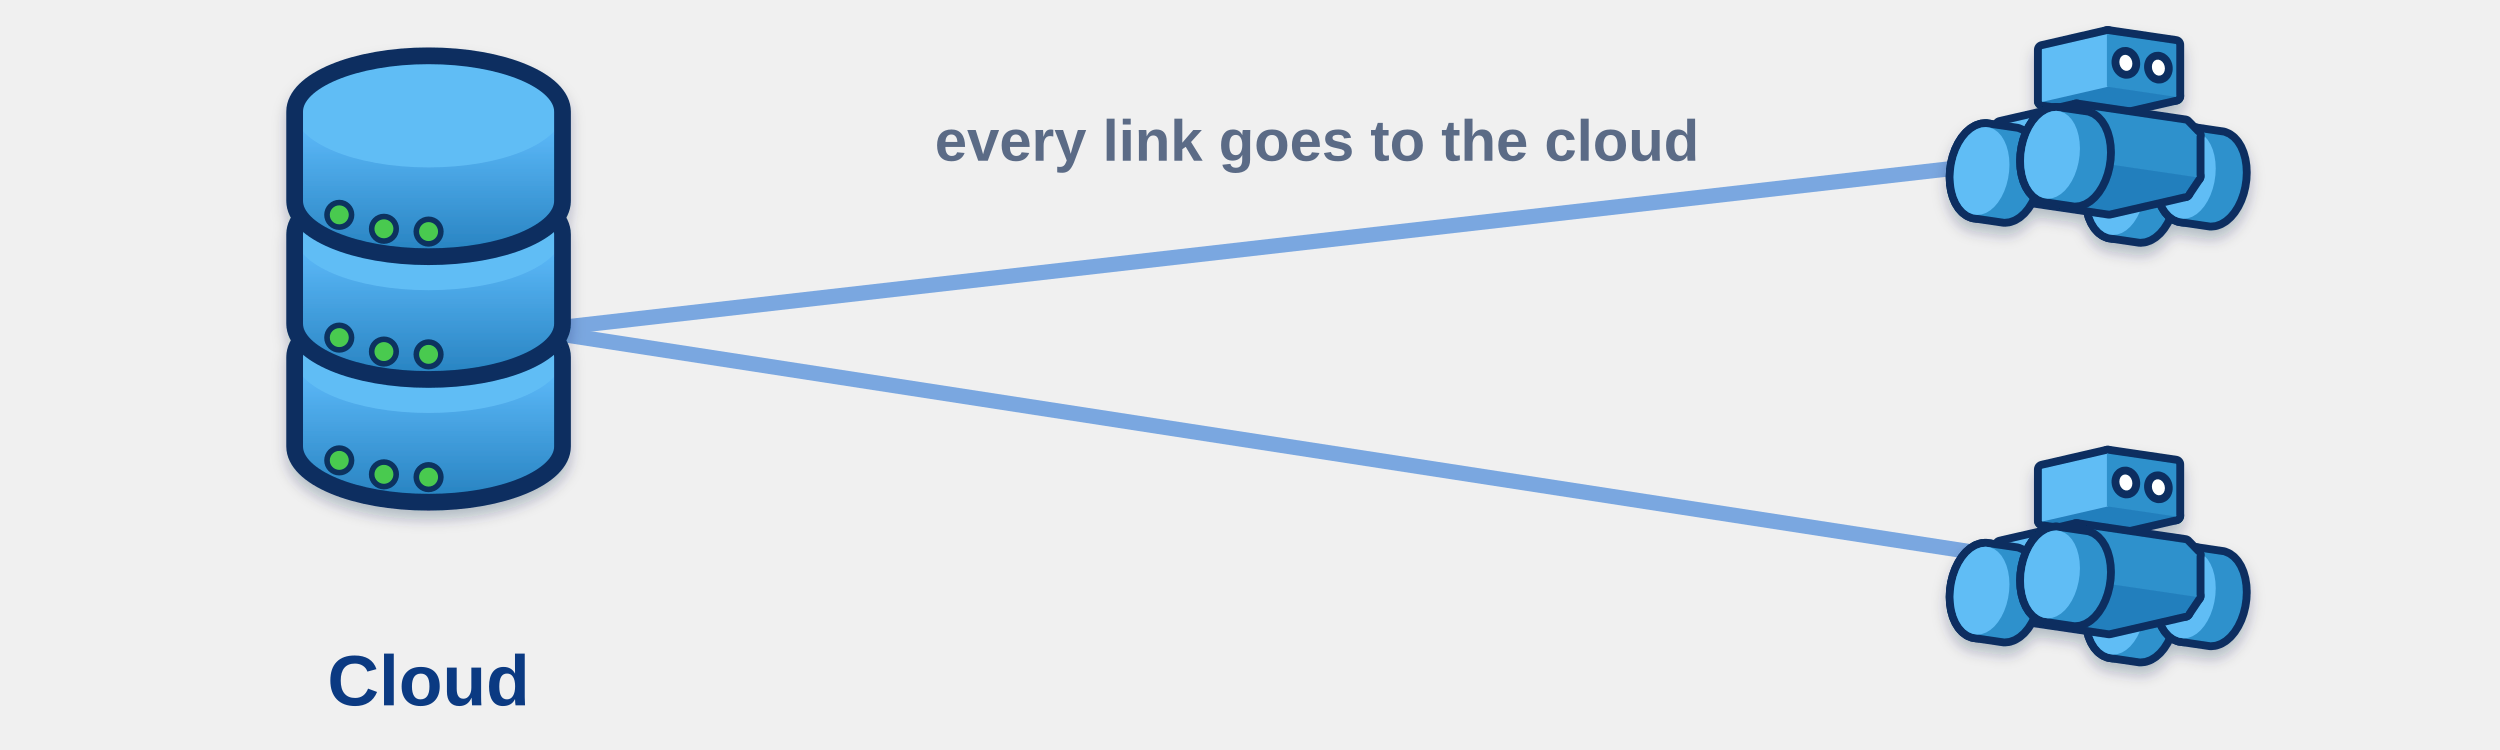
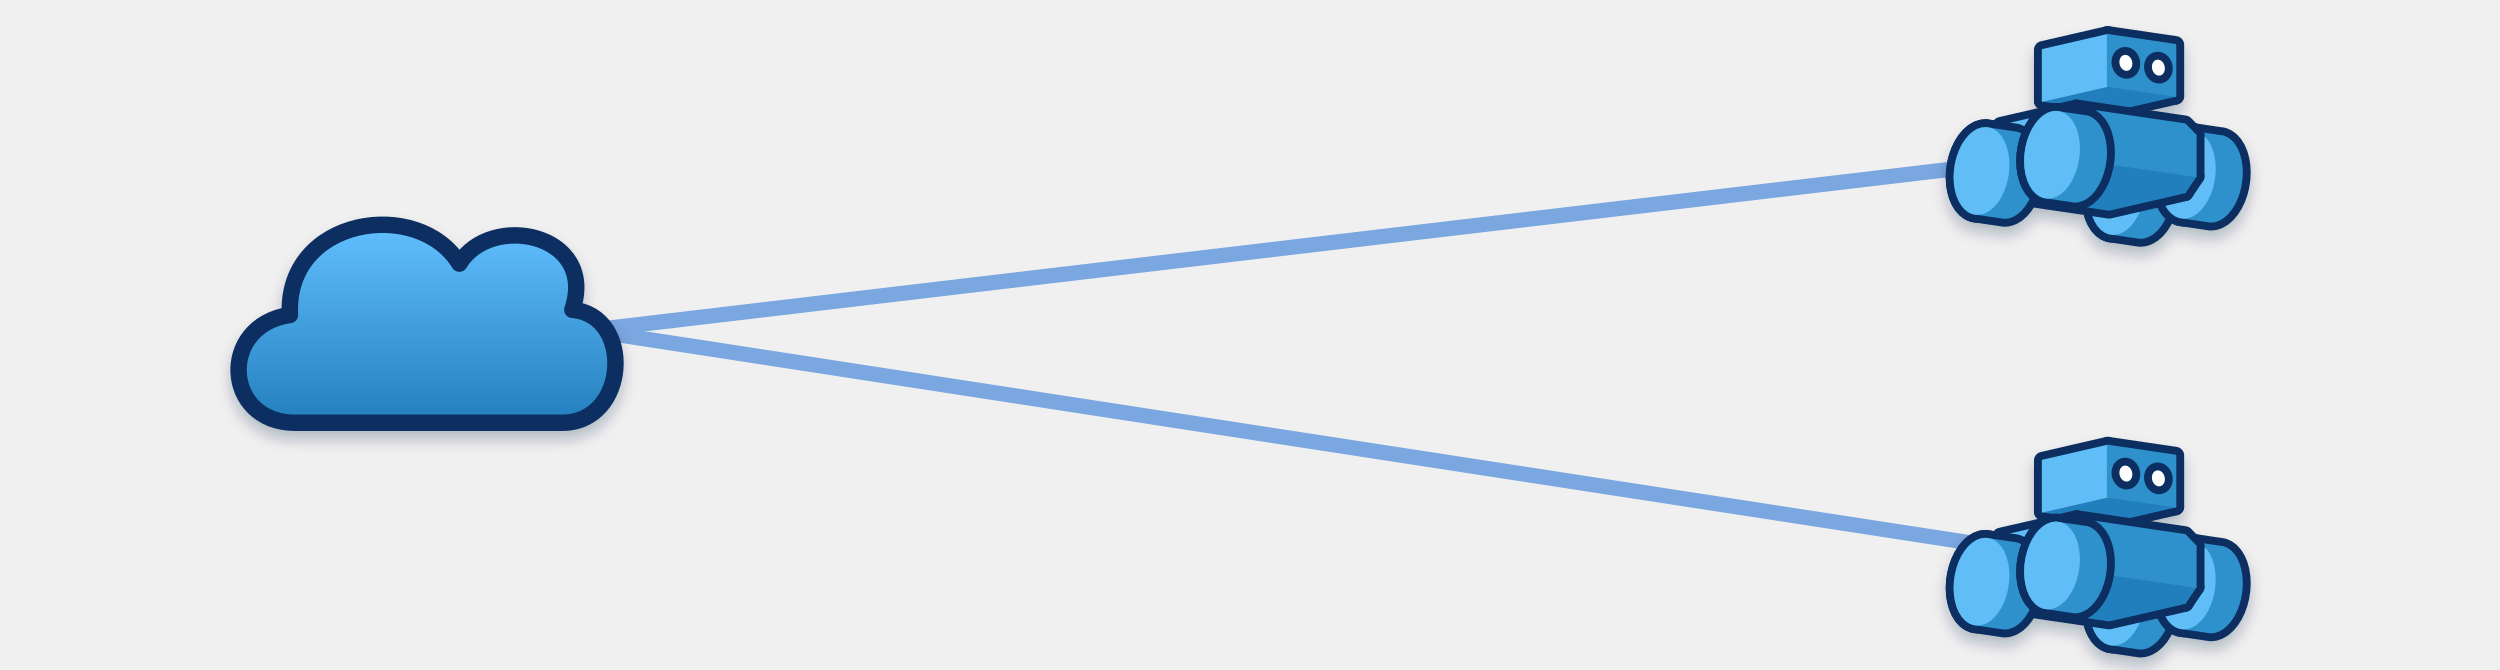
- <svg xmlns="http://www.w3.org/2000/svg" viewBox="0 22 560 168" role="img" aria-label="Pure cloud: two robots each connect over a long link to the cloud server">
+ <svg xmlns="http://www.w3.org/2000/svg" viewBox="0 26 560 150" role="img" aria-label="Pure cloud: two robots each connect over a long link straight to the cloud">
  <defs>
    <linearGradient id="node-fill" x1="0" x2="0" y1="0" y2="1">
      <stop offset="0" stop-color="#62bfff" />
      <stop offset="1" stop-color="#247fbd" />
    </linearGradient>
    <filter id="softShadow" x="-25%" y="-25%" width="150%" height="150%">
      <feDropShadow dx="0" dy="2" stdDeviation="1.5" flood-color="#0b2547" flood-opacity=".25" />
    </filter>
    <g id="computer">
      <path d="M-24,-8 v16 c0,6 11,11 24,11s24,-5 24,-11V-8" fill="url(#node-fill)" />
      <ellipse cx="0" cy="-8" rx="24" ry="10" fill="#61bdf5" />
      <path d="M -24,-8 A 24 10 0 0 1 24,-8 V 8 A 24 10 0 0 1 -24,8 Z" fill="none" stroke="#072f61" stroke-width="3" stroke-linejoin="round" />
      <circle cx="-16" cy="10.5" r="2.2" fill="#49ca50" stroke="#07315f" stroke-width="1" />
      <circle cx="-8" cy="13" r="2.2" fill="#49ca50" stroke="#07315f" stroke-width="1" />
      <circle cx="0" cy="13.5" r="2.2" fill="#49ca50" stroke="#07315f" stroke-width="1" />
    </g>
    <g id="node">
      <use href="#computer" />
      <g transform="translate(0, -8) scale(1, 0.42)">
        <polygon points="-16,-2.5 -7,-2.5 -7,-5.5 -2,0 -7,5.5 -7,2.5 -16,2.5" transform="rotate(45)" fill="#072f61" />
        <polygon points="-16,-2.5 -7,-2.5 -7,-5.5 -2,0 -7,5.5 -7,2.5 -16,2.5" transform="rotate(225)" fill="#072f61" />
        <polygon points="2,-2.5 11,-2.5 11,-5.5 16,0 11,5.5 11,2.5 2,2.5" transform="rotate(-45)" fill="#072f61" />
        <polygon points="2,-2.5 11,-2.5 11,-5.5 16,0 11,5.5 11,2.5 2,2.5" transform="rotate(135)" fill="#072f61" />
      </g>
    </g>
-     <g id="storage">
-       <use href="#computer" y="0" />
-       <use href="#computer" y="-22" />
-       <use href="#computer" y="-44" />
+     <g id="cloud">
+       <path d="M-26,18 C-40,18 -41,-1 -27,-3 C-28,-22 -2,-26 6,-13 C12,-23 33,-19 28,-4 C40,-3 39,18 26,18 Z" fill="url(#node-fill)" stroke="#072f61" stroke-width="3.2" stroke-linejoin="round" />
    </g>
    <g id="robot" transform="translate(0, 1) scale(0.18) translate(-400, -300)">
      <g id="wheel_bl">
        <g stroke="#072f61" stroke-width="16" stroke-linejoin="round" fill="none">
          <polygon points="392.63,336.34 392.94,330.12 393.85,323.91 395.35,317.87 397.40,312.13 399.95,306.86 402.93,302.16 406.27,298.17 409.89,294.98 413.71,292.66 417.62,291.27 421.53,290.86 446.51,294.54 450.33,295.10 453.95,296.63 457.29,299.08 460.27,302.40 462.82,306.51 464.87,311.30 466.37,316.65 467.28,322.44 467.59,328.52 467.28,334.74 466.37,340.95 464.87,346.99 462.82,352.73 460.27,358.00 457.29,362.70 453.95,366.69 450.33,369.88 446.51,372.20 442.60,373.59 438.70,374.00 413.71,370.32 409.89,369.76 406.27,368.23 402.93,365.78 399.95,362.46 397.40,358.35 395.35,353.56 393.85,348.21 392.94,342.42" />
          <polygon points="442.60,324.84 442.30,318.76 441.38,312.97 439.88,307.61 437.83,302.82 435.29,298.72 432.30,295.40 428.96,292.95 425.34,291.42 421.53,290.86 417.62,291.27 413.71,292.66 409.89,294.98 406.27,298.17 402.93,302.16 399.95,306.86 397.40,312.13 395.35,317.87 393.85,323.91 392.94,330.12 392.63,336.34 392.94,342.42 393.85,348.21 395.35,353.56 397.40,358.35 399.95,362.46 402.93,365.78 406.27,368.23 409.89,369.76 413.71,370.32 417.62,369.90 421.53,368.52 425.34,366.20 428.96,363.01 432.30,359.01 435.29,354.32 437.83,349.04 439.88,343.31 441.38,337.27 442.30,331.06" />
        </g>
        <g stroke-linejoin="round">
          <polygon points="392.63,336.34 392.94,330.12 393.85,323.91 395.35,317.87 397.40,312.13 399.95,306.86 402.93,302.16 406.27,298.17 409.89,294.98 413.71,292.66 417.62,291.27 421.53,290.86 446.51,294.54 450.33,295.10 453.95,296.63 457.29,299.08 460.27,302.40 462.82,306.51 464.87,311.30 466.37,316.65 467.28,322.44 467.59,328.52 467.28,334.74 466.37,340.95 464.87,346.99 462.82,352.73 460.27,358.00 457.29,362.70 453.95,366.69 450.33,369.88 446.51,372.20 442.60,373.59 438.70,374.00 413.71,370.32 409.89,369.76 406.27,368.23 402.93,365.78 399.95,362.46 397.40,358.35 395.35,353.56 393.85,348.21 392.94,342.42" fill="#2e91cc" stroke="#2e91cc" stroke-width="1.5" />
          <polygon points="442.60,324.84 442.30,318.76 441.38,312.97 439.88,307.61 437.83,302.82 435.29,298.72 432.30,295.40 428.96,292.95 425.34,291.42 421.53,290.86 417.62,291.27 413.71,292.66 409.89,294.98 406.27,298.17 402.93,302.16 399.95,306.86 397.40,312.13 395.35,317.87 393.85,323.91 392.94,330.12 392.63,336.34 392.94,342.42 393.85,348.21 395.35,353.56 397.40,358.35 399.95,362.46 402.93,365.78 406.27,368.23 409.89,369.76 413.71,370.32 417.62,369.90 421.53,368.52 425.34,366.20 428.96,363.01 432.30,359.01 435.29,354.32 437.83,349.04 439.88,343.31 441.38,337.27 442.30,331.06" fill="#61bdf5" stroke="#61bdf5" stroke-width="1.5" />
        </g>
      </g>
      <g id="wheel_fl">
        <g stroke="#072f61" stroke-width="16" stroke-linejoin="round" fill="none">
          <polygon points="457.60,321.38 457.90,315.16 458.82,308.95 460.32,302.91 462.37,297.18 464.92,291.90 467.90,287.20 471.24,283.21 474.86,280.02 478.68,277.70 482.58,276.31 486.49,275.90 511.48,279.58 515.29,280.14 518.92,281.67 522.26,284.12 525.24,287.44 527.79,291.55 529.84,296.34 531.34,301.69 532.25,307.48 532.56,313.56 532.25,319.78 531.34,325.99 529.84,332.03 527.79,337.77 525.24,343.04 522.26,347.74 518.92,351.73 515.29,354.93 511.48,357.24 507.57,358.63 503.66,359.04 478.68,355.36 474.86,354.80 471.24,353.27 467.90,350.82 464.92,347.50 462.37,343.39 460.32,338.60 458.82,333.25 457.90,327.46" />
          <polygon points="507.57,309.88 507.26,303.80 506.35,298.01 504.85,292.65 502.80,287.87 500.25,283.76 497.27,280.44 493.93,277.99 490.31,276.46 486.49,275.90 482.58,276.31 478.68,277.70 474.86,280.02 471.24,283.21 467.90,287.20 464.92,291.90 462.37,297.18 460.32,302.91 458.82,308.95 457.90,315.16 457.60,321.38 457.90,327.46 458.82,333.25 460.32,338.60 462.37,343.39 464.92,347.50 467.90,350.82 471.24,353.27 474.86,354.80 478.68,355.36 482.58,354.95 486.49,353.56 490.31,351.24 493.93,348.05 497.27,344.05 500.25,339.36 502.80,334.08 504.85,328.35 506.35,322.31 507.26,316.10" />
        </g>
        <g stroke-linejoin="round">
          <polygon points="457.60,321.38 457.90,315.16 458.82,308.95 460.32,302.91 462.37,297.18 464.92,291.90 467.90,287.20 471.24,283.21 474.86,280.02 478.68,277.70 482.58,276.31 486.49,275.90 511.48,279.58 515.29,280.14 518.92,281.67 522.26,284.12 525.24,287.44 527.79,291.55 529.84,296.34 531.34,301.69 532.25,307.48 532.56,313.56 532.25,319.78 531.34,325.99 529.84,332.03 527.79,337.77 525.24,343.04 522.26,347.74 518.92,351.73 515.29,354.93 511.48,357.24 507.57,358.63 503.66,359.04 478.68,355.36 474.86,354.80 471.24,353.27 467.90,350.82 464.92,347.50 462.37,343.39 460.32,338.60 458.82,333.25 457.90,327.46" fill="#2e91cc" stroke="#2e91cc" stroke-width="1.5" />
          <polygon points="507.57,309.88 507.26,303.80 506.35,298.01 504.85,292.65 502.80,287.87 500.25,283.76 497.27,280.44 493.93,277.99 490.31,276.46 486.49,275.90 482.58,276.31 478.68,277.70 474.86,280.02 471.24,283.21 467.90,287.20 464.92,291.90 462.37,297.18 460.32,302.91 458.82,308.95 457.90,315.16 457.60,321.38 457.90,327.46 458.82,333.25 460.32,338.60 462.37,343.39 464.92,347.50 467.90,350.82 471.24,353.27 474.86,354.80 478.68,355.36 482.58,354.95 486.49,353.56 490.31,351.24 493.93,348.05 497.27,344.05 500.25,339.36 502.80,334.08 504.85,328.35 506.35,322.31 507.26,316.10" fill="#61bdf5" stroke="#61bdf5" stroke-width="1.5" />
        </g>
      </g>
      <g id="head">
        <g stroke="#072f61" stroke-width="16" stroke-linejoin="round" fill="none">
          <polygon points="348.78,247.58 411.24,256.78 471.22,242.98 408.75,233.77" />
          <polygon points="348.78,247.58 408.75,233.77 408.75,186.59 348.78,200.40" />
          <polygon points="408.75,233.77 471.22,242.98 471.22,195.80 408.75,186.59" />
        </g>
        <g stroke-linejoin="round">
          <polygon points="348.78,247.58 411.24,256.78 471.22,242.98 408.75,233.77" fill="#247fbd" stroke="#247fbd" stroke-width="1.5" />
          <polygon points="348.78,247.58 408.75,233.77 408.75,186.59 348.78,200.40" fill="#61bdf5" stroke="#61bdf5" stroke-width="1.5" />
          <polygon points="408.75,233.77 471.22,242.98 471.22,195.80 408.75,186.59" fill="#2e91cc" stroke="#2e91cc" stroke-width="1.5" />
        </g>
      </g>
      <g id="eyes">
        <g stroke="#072f61" stroke-width="16" stroke-linejoin="round" fill="none">
          <polygon points="450.23,216.11 450.48,214.10 451.23,212.37 452.39,211.08 453.85,210.36 455.47,210.27 457.09,210.84 458.56,211.99 459.72,213.62 460.46,215.57 460.72,217.65 460.46,219.66 459.72,221.39 458.56,222.68 457.09,223.40 455.47,223.48 453.85,222.92 452.39,221.77 451.23,220.14 450.48,218.18" />
          <polygon points="420.24,211.69 420.50,209.68 421.24,207.95 422.40,206.66 423.87,205.94 425.49,205.85 427.11,206.42 428.57,207.57 429.73,209.20 430.48,211.15 430.73,213.23 430.48,215.24 429.73,216.97 428.57,218.26 427.11,218.98 425.49,219.06 423.87,218.50 422.40,217.35 421.24,215.72 420.50,213.77" />
        </g>
        <g stroke-linejoin="round">
          <polygon points="450.23,216.11 450.48,214.10 451.23,212.37 452.39,211.08 453.85,210.36 455.47,210.27 457.09,210.84 458.56,211.99 459.72,213.62 460.46,215.57 460.72,217.65 460.46,219.66 459.72,221.39 458.56,222.68 457.09,223.40 455.47,223.48 453.85,222.92 452.39,221.77 451.23,220.14 450.48,218.18" fill="white" stroke="white" stroke-width="1.5" />
          <polygon points="420.24,211.69 420.50,209.68 421.24,207.95 422.40,206.66 423.87,205.94 425.49,205.85 427.11,206.42 428.57,207.57 429.73,209.20 430.48,211.15 430.73,213.23 430.48,215.24 429.73,216.97 428.57,218.26 427.11,218.98 425.49,219.06 423.87,218.50 422.40,217.35 421.24,215.72 420.50,213.77" fill="white" stroke="white" stroke-width="1.5" />
        </g>
      </g>
      <g id="body">
        <g stroke="#072f61" stroke-width="16" stroke-linejoin="round" fill="none">
          <polygon points="310.04,333.29 410.00,348.02 479.96,331.91 380.01,317.18" />
          <polygon points="390.00,264.56 489.96,279.29 479.96,269.01 380.01,254.28" />
          <polygon points="380.01,317.18 479.96,331.91 489.96,317.03 390.00,302.30" />
          <polygon points="390.00,302.30 489.96,317.03 489.96,279.29 390.00,264.56" />
          <polygon points="310.04,333.29 380.01,317.18 390.00,302.30 390.00,264.56 380.01,254.28 310.04,270.39" />
        </g>
        <g stroke-linejoin="round">
          <polygon points="310.04,333.29 410.00,348.02 479.96,331.91 380.01,317.18" fill="#247fbd" stroke="#247fbd" stroke-width="1.5" />
          <polygon points="390.00,264.56 489.96,279.29 479.96,269.01 380.01,254.28" fill="#2e91cc" stroke="#2e91cc" stroke-width="1.5" />
          <polygon points="380.01,317.18 479.96,331.91 489.96,317.03 390.00,302.30" fill="#247fbd" stroke="#247fbd" stroke-width="1.5" />
          <polygon points="390.00,302.30 489.96,317.03 489.96,279.29 390.00,264.56" fill="#2e91cc" stroke="#2e91cc" stroke-width="1.5" />
          <polygon points="310.04,333.29 380.01,317.18 390.00,302.30 390.00,264.56 380.01,254.28 310.04,270.39" fill="#61bdf5" stroke="#61bdf5" stroke-width="1.5" />
        </g>
      </g>
      <g id="wheel_br">
        <g stroke="#072f61" stroke-width="16" stroke-linejoin="round" fill="none">
          <polygon points="267.44,317.89 267.75,311.67 268.66,305.46 270.16,299.42 272.21,293.69 274.76,288.41 277.74,283.72 281.08,279.72 284.71,276.53 288.52,274.21 292.43,272.83 296.34,272.41 321.32,276.09 325.14,276.65 328.76,278.18 332.10,280.63 335.08,283.95 337.63,288.06 339.68,292.85 341.18,298.20 342.10,303.99 342.40,310.07 342.10,316.29 341.18,322.50 339.68,328.55 337.63,334.28 335.08,339.55 332.10,344.25 328.76,348.24 325.14,351.44 321.32,353.75 317.42,355.14 313.51,355.55 288.52,351.87 284.71,351.31 281.08,349.78 277.74,347.33 274.76,344.01 272.21,339.90 270.16,335.12 268.66,329.76 267.75,323.97" />
          <polygon points="317.42,306.39 317.11,300.31 316.19,294.52 314.69,289.17 312.64,284.38 310.10,280.27 307.11,276.95 303.77,274.50 300.15,272.97 296.34,272.41 292.43,272.83 288.52,274.21 284.71,276.53 281.08,279.72 277.74,283.72 274.76,288.41 272.21,293.69 270.16,299.42 268.66,305.46 267.75,311.67 267.44,317.89 267.75,323.97 268.66,329.76 270.16,335.12 272.21,339.90 274.76,344.01 277.74,347.33 281.08,349.78 284.71,351.31 288.52,351.87 292.43,351.46 296.34,350.07 300.15,347.75 303.77,344.56 307.11,340.57 310.10,335.87 312.64,330.60 314.69,324.86 316.19,318.82 317.11,312.61" />
        </g>
        <g stroke-linejoin="round">
          <polygon points="267.44,317.89 267.75,311.67 268.66,305.46 270.16,299.42 272.21,293.69 274.76,288.41 277.74,283.72 281.08,279.72 284.71,276.53 288.52,274.21 292.43,272.83 296.34,272.41 321.32,276.09 325.14,276.65 328.76,278.18 332.10,280.63 335.08,283.95 337.63,288.06 339.68,292.85 341.18,298.20 342.10,303.99 342.40,310.07 342.10,316.29 341.18,322.50 339.68,328.55 337.63,334.28 335.08,339.55 332.10,344.25 328.76,348.24 325.14,351.44 321.32,353.75 317.42,355.14 313.51,355.55 288.52,351.87 284.71,351.31 281.08,349.78 277.74,347.33 274.76,344.01 272.21,339.90 270.16,335.12 268.66,329.76 267.75,323.97" fill="#2e91cc" stroke="#2e91cc" stroke-width="1.5" />
          <polygon points="317.42,306.39 317.11,300.31 316.19,294.52 314.69,289.17 312.64,284.38 310.10,280.27 307.11,276.95 303.77,274.50 300.15,272.97 296.34,272.41 292.43,272.83 288.52,274.21 284.71,276.53 281.08,279.72 277.74,283.72 274.76,288.41 272.21,293.69 270.16,299.42 268.66,305.46 267.75,311.67 267.44,317.89 267.75,323.97 268.66,329.76 270.16,335.12 272.21,339.90 274.76,344.01 277.74,347.33 281.08,349.78 284.71,351.31 288.52,351.87 292.43,351.46 296.34,350.07 300.15,347.75 303.77,344.56 307.11,340.57 310.10,335.87 312.64,330.60 314.69,324.86 316.19,318.82 317.11,312.61" fill="#61bdf5" stroke="#61bdf5" stroke-width="1.5" />
        </g>
      </g>
      <g id="wheel_fr">
        <g stroke="#072f61" stroke-width="16" stroke-linejoin="round" fill="none">
          <polygon points="332.41,302.94 332.72,296.71 333.63,290.50 335.13,284.46 337.18,278.73 339.73,273.45 342.71,268.76 346.05,264.76 349.67,261.57 353.49,259.25 357.40,257.87 361.30,257.45 386.29,261.13 390.11,261.69 393.73,263.22 397.07,265.68 400.05,269.00 402.60,273.10 404.65,277.89 406.15,283.24 407.06,289.03 407.37,295.11 407.06,301.33 406.15,307.54 404.65,313.59 402.60,319.32 400.05,324.60 397.07,329.29 393.73,333.28 390.11,336.48 386.29,338.80 382.38,340.18 378.47,340.60 353.49,336.91 349.67,336.35 346.05,334.82 342.71,332.37 339.73,329.05 337.18,324.95 335.13,320.16 333.63,314.80 332.72,309.01" />
          <polygon points="382.38,291.43 382.08,285.35 381.16,279.56 379.66,274.21 377.61,269.42 375.06,265.31 372.08,261.99 368.74,259.54 365.12,258.01 361.30,257.45 357.40,257.87 353.49,259.25 349.67,261.57 346.05,264.76 342.71,268.76 339.73,273.45 337.18,278.73 335.13,284.46 333.63,290.50 332.72,296.71 332.41,302.94 332.72,309.01 333.63,314.80 335.13,320.16 337.18,324.95 339.73,329.05 342.71,332.37 346.05,334.82 349.67,336.35 353.49,336.91 357.40,336.50 361.30,335.11 365.12,332.79 368.74,329.60 372.08,325.61 375.06,320.91 377.61,315.64 379.66,309.90 381.16,303.86 382.08,297.65" />
        </g>
        <g stroke-linejoin="round">
          <polygon points="332.41,302.94 332.72,296.71 333.63,290.50 335.13,284.46 337.18,278.73 339.73,273.45 342.71,268.76 346.05,264.76 349.67,261.57 353.49,259.25 357.40,257.87 361.30,257.45 386.29,261.13 390.11,261.69 393.73,263.22 397.07,265.68 400.05,269.00 402.60,273.10 404.65,277.89 406.15,283.24 407.06,289.03 407.37,295.11 407.06,301.33 406.15,307.54 404.65,313.59 402.60,319.32 400.05,324.60 397.07,329.29 393.73,333.28 390.11,336.48 386.29,338.80 382.38,340.18 378.47,340.60 353.49,336.91 349.67,336.35 346.05,334.82 342.71,332.37 339.73,329.05 337.18,324.95 335.13,320.16 333.63,314.80 332.72,309.01" fill="#2e91cc" stroke="#2e91cc" stroke-width="1.5" />
          <polygon points="382.38,291.43 382.08,285.35 381.16,279.56 379.66,274.21 377.61,269.42 375.06,265.31 372.08,261.99 368.74,259.54 365.12,258.01 361.30,257.45 357.40,257.87 353.49,259.25 349.67,261.57 346.05,264.76 342.71,268.76 339.73,273.45 337.18,278.73 335.13,284.46 333.63,290.50 332.72,296.71 332.41,302.94 332.72,309.01 333.63,314.80 335.13,320.16 337.18,324.95 339.73,329.05 342.71,332.37 346.05,334.82 349.67,336.35 353.49,336.91 357.40,336.50 361.30,335.11 365.12,332.79 368.74,329.60 372.08,325.61 375.06,320.91 377.61,315.64 379.66,309.90 381.16,303.86 382.08,297.65" fill="#61bdf5" stroke="#61bdf5" stroke-width="1.5" />
        </g>
      </g>
    </g>
  </defs>
  <style>
-     .bg { fill: #ffffff; }
-     .link { fill: none; stroke: #7aa7e0; stroke-width: 3.4; stroke-linecap: round; }
+     .link  { fill: none; stroke: #7aa7e0; stroke-width: 3.4; stroke-linecap: round; }
    .https { fill: none; stroke: #3a7fbf; stroke-width: 3.4; stroke-linecap: round; }
    .mqtt  { fill: none; stroke: #e08a2b; stroke-width: 3.4; stroke-linecap: round; stroke-dasharray: 2 7; }
    .zlink { fill: none; stroke: #147dff; stroke-width: 3.6; stroke-linecap: round; }
    .endpoint { filter: url(#softShadow); }
-     .name { fill: #0b3a82; font: 700 16px Arial, sans-serif; }
-     .proto { font: 700 13px "SFMono-Regular","Menlo","Consolas",monospace; }
+     .proto { font: 700 14px "SFMono-Regular","Menlo","Consolas",monospace; }
    .ph { fill: #2f6da3; } .pm { fill: #c0701c; } .pz { fill: #147dff; }
-     .tag { fill: #5b6b86; font: 600 13px Arial, sans-serif; }
  </style>
  <g id="links">
-     <path class="link" d="M120 96 L470 56" />
-     <path class="link" d="M120 96 L470 150" />
+     <path class="link" d="M132 100 L470 60" />
+     <path class="link" d="M132 100 L470 152" />
  </g>
  <g class="endpoint">
-     <g transform="translate(96 112) scale(1.25)">
-       <use href="#storage" />
+     <g transform="translate(96 100) scale(1.15)">
+       <use href="#cloud" />
    </g>
-     <g transform="translate(470 56) scale(1.35)">
+     <g transform="translate(470 60) scale(1.35)">
      <use href="#robot" />
    </g>
-     <g transform="translate(470 150) scale(1.35)">
+     <g transform="translate(470 152) scale(1.35)">
      <use href="#robot" />
    </g>
  </g>
-   <text class="name" text-anchor="middle" x="96" y="180">Cloud</text>
-   <text class="tag" text-anchor="middle" x="295" y="58">every link goes to the cloud</text>
</svg>
